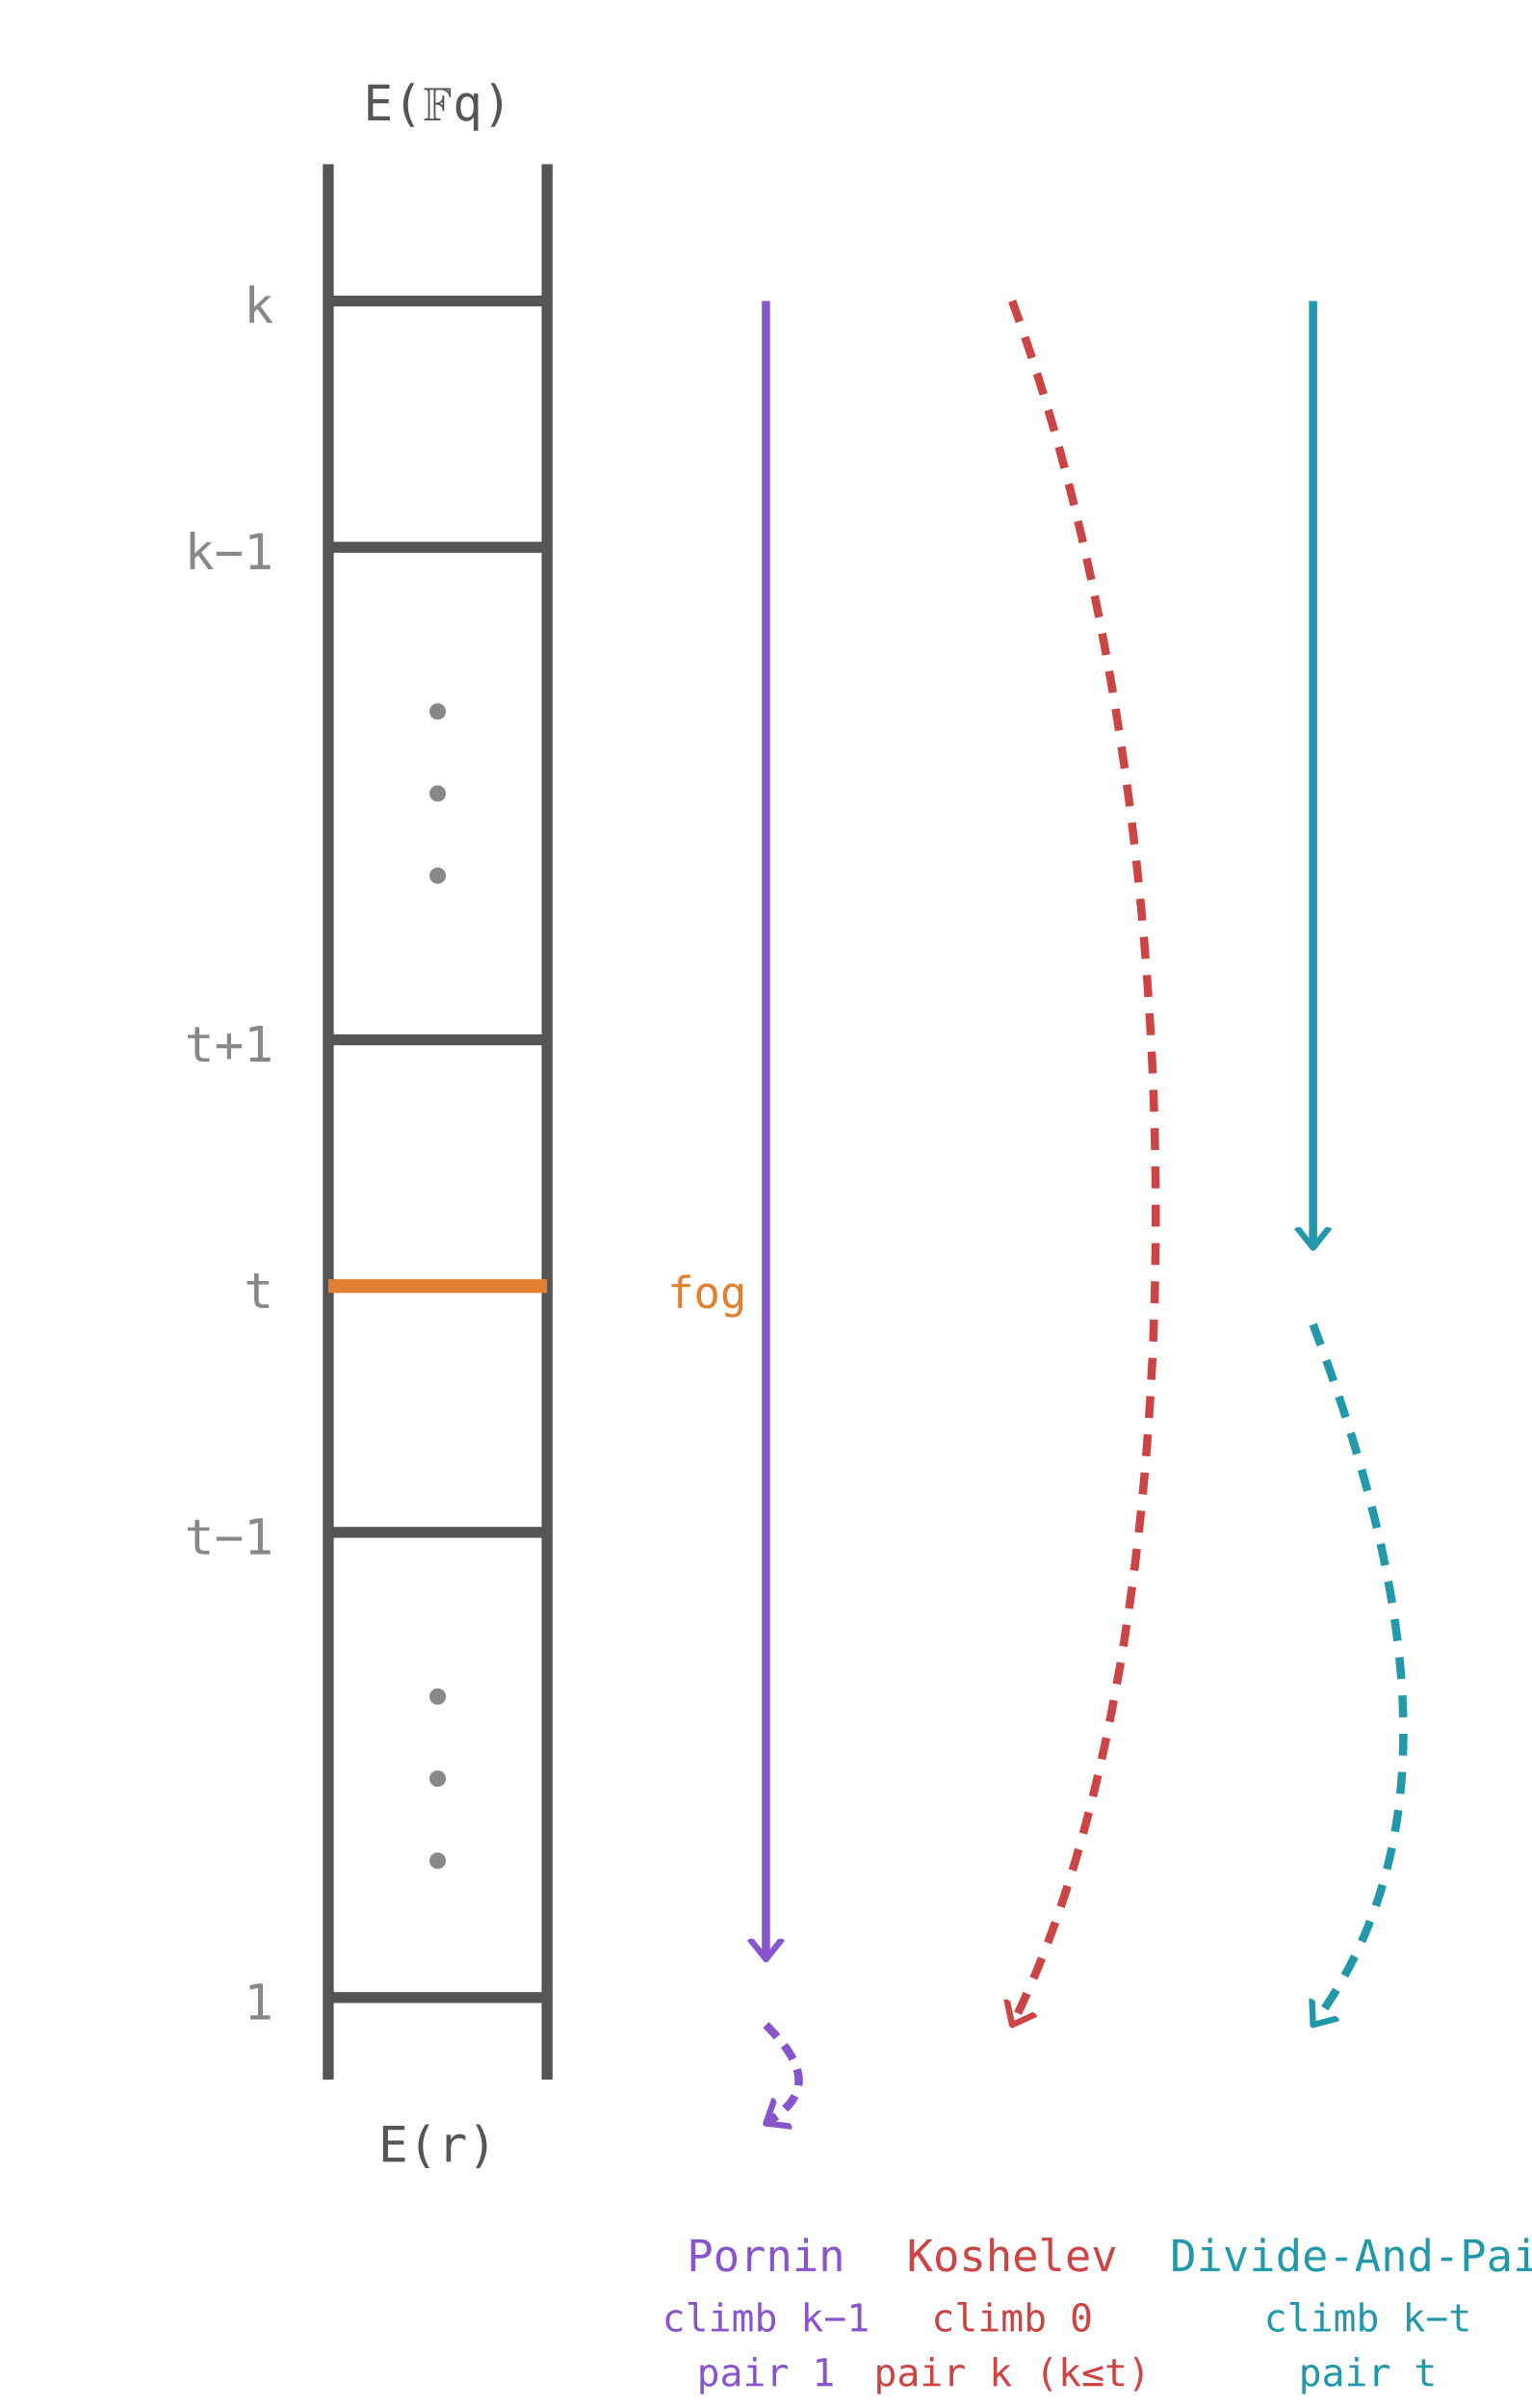
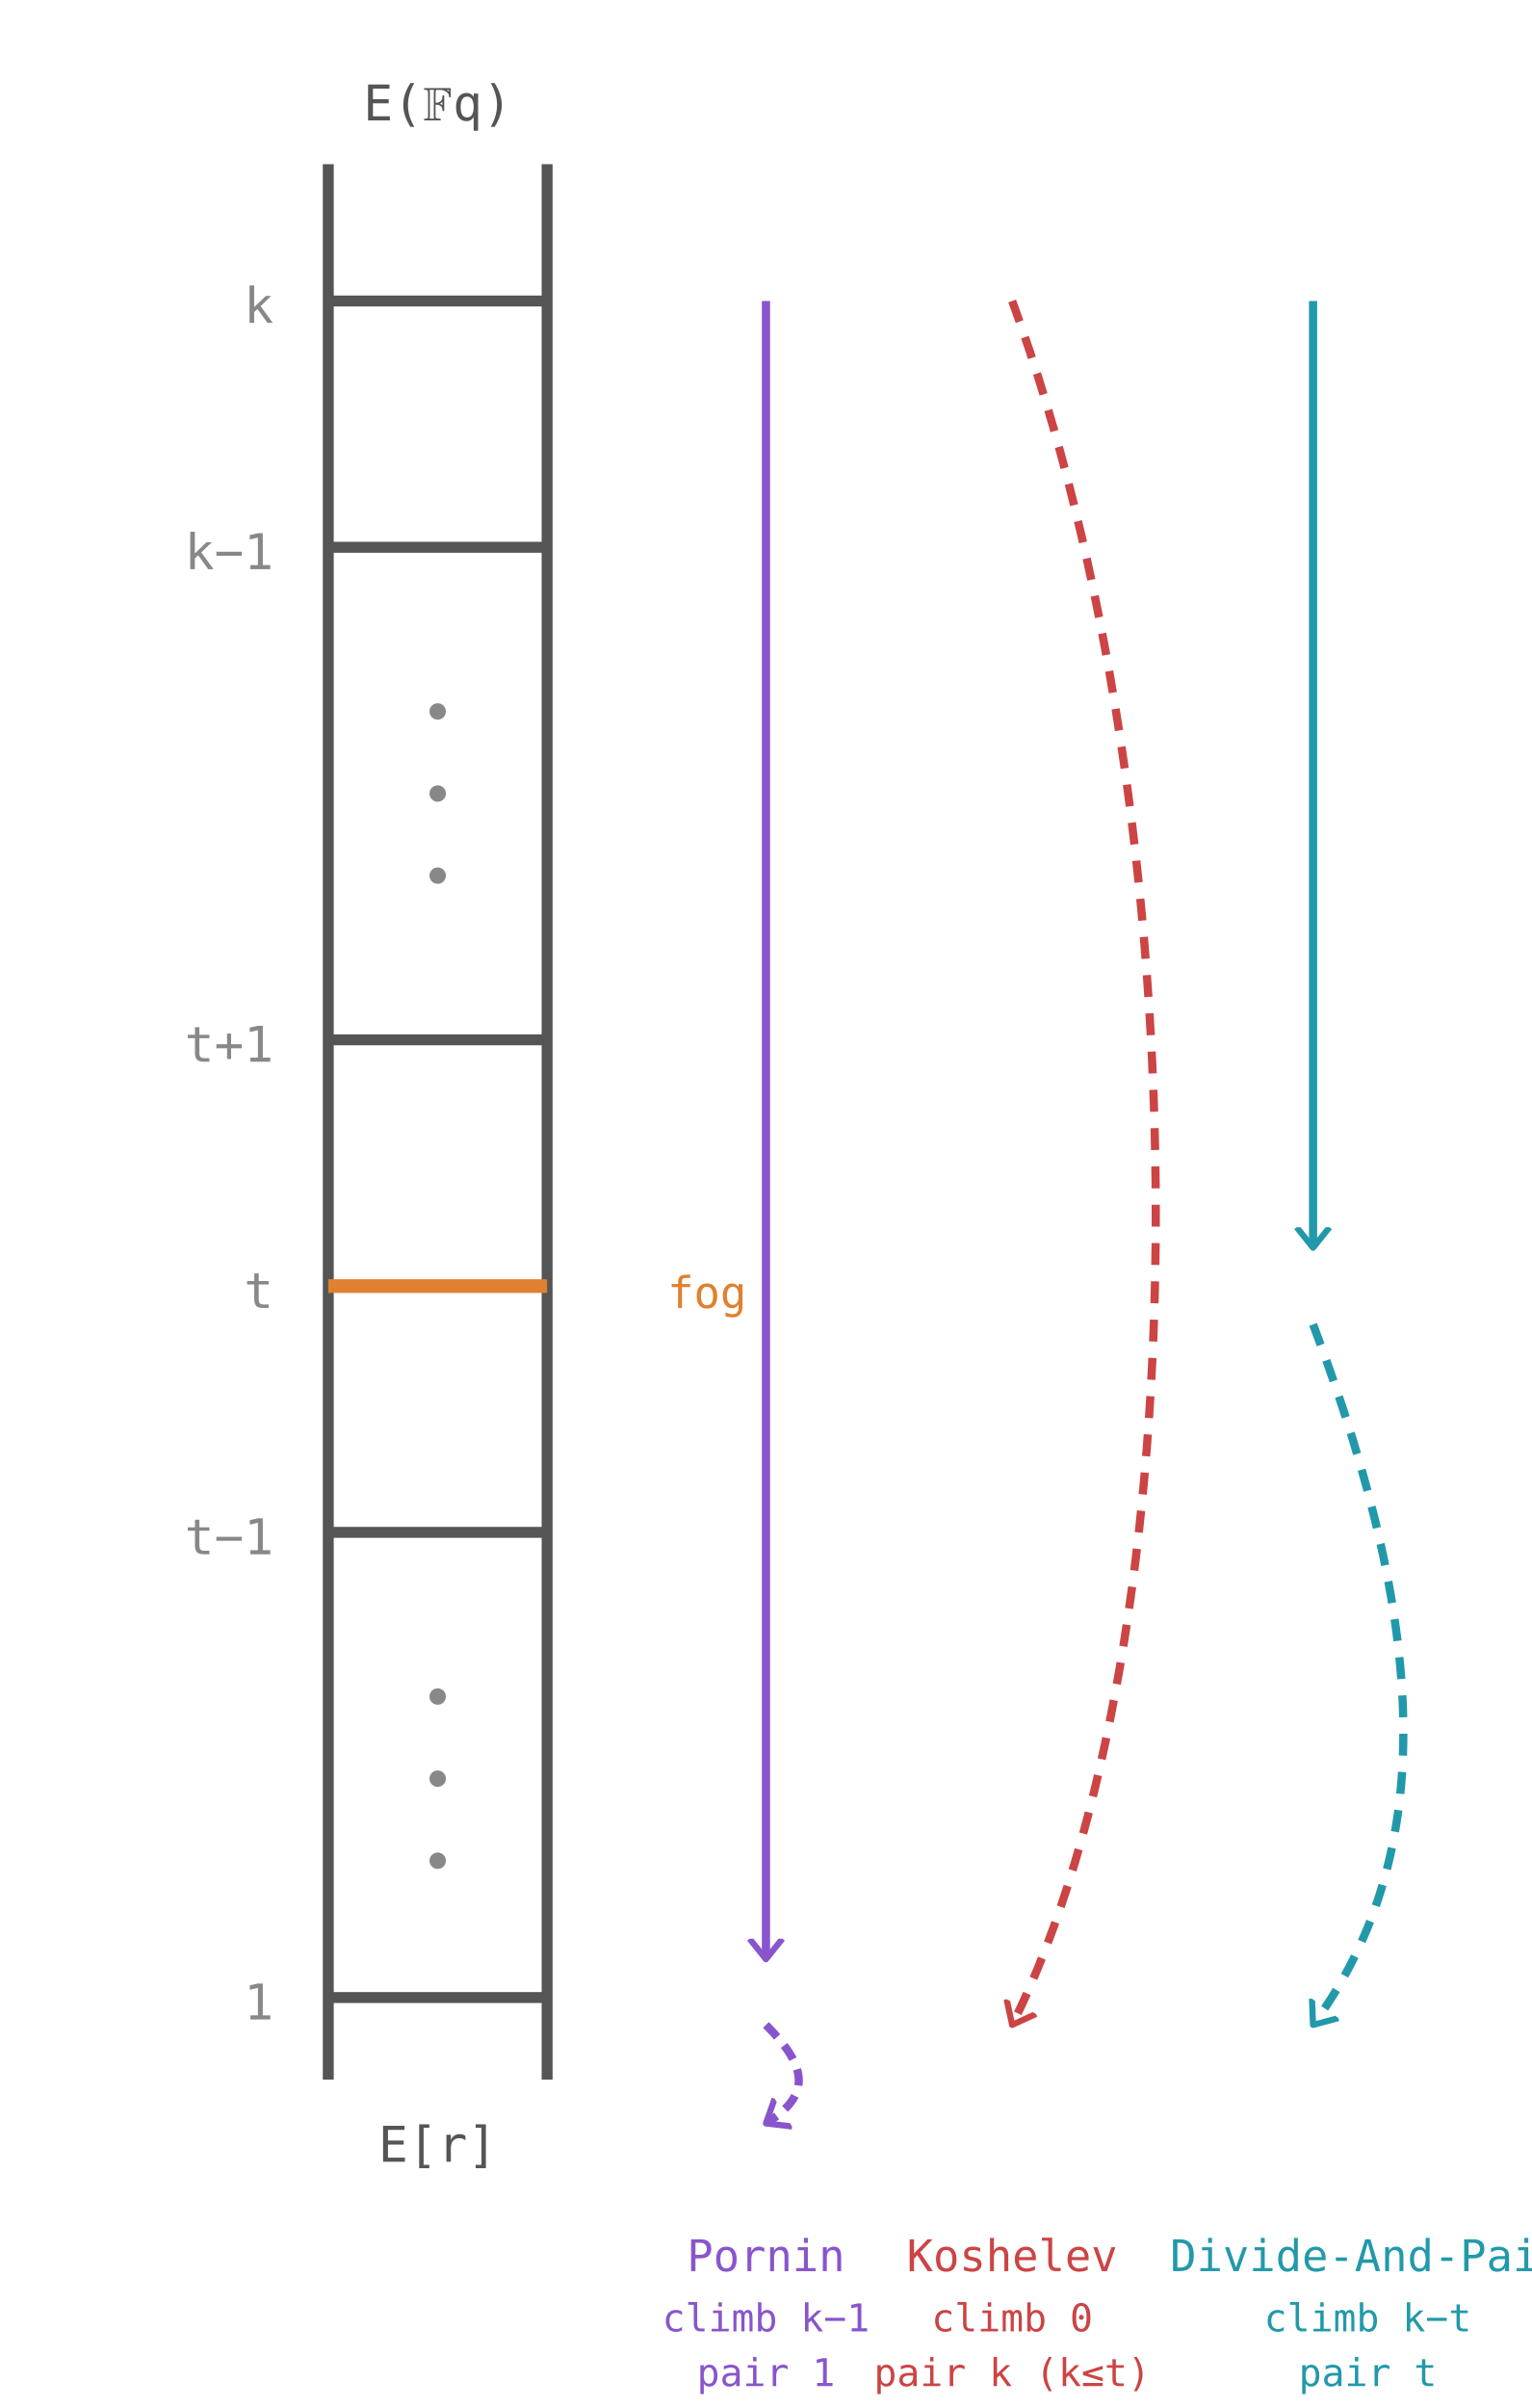
<svg xmlns="http://www.w3.org/2000/svg" viewBox="0 0 280 440">
  <defs>
    <marker id="ap" viewBox="0 0 10 10" refX="5" refY="5" markerWidth="5" markerHeight="5" orient="auto">
      <path d="M0 1L5 5L0 9" fill="none" stroke="#8855cc" stroke-width="1.5" stroke-linejoin="round" />
    </marker>
    <marker id="ab" viewBox="0 0 10 10" refX="5" refY="5" markerWidth="5" markerHeight="5" orient="auto">
      <path d="M0 1L5 5L0 9" fill="none" stroke="#cc4444" stroke-width="1.5" stroke-linejoin="round" />
    </marker>
    <marker id="at" viewBox="0 0 10 10" refX="5" refY="5" markerWidth="5" markerHeight="5" orient="auto">
      <path d="M0 1L5 5L0 9" fill="none" stroke="#2299aa" stroke-width="1.5" stroke-linejoin="round" />
    </marker>
  </defs>
  <line x1="60" y1="30" x2="60" y2="380" stroke="#555" stroke-width="2" />
  <line x1="100" y1="30" x2="100" y2="380" stroke="#555" stroke-width="2" />
  <line x1="60" y1="55" x2="100" y2="55" stroke="#555" stroke-width="2" />
  <line x1="60" y1="100" x2="100" y2="100" stroke="#555" stroke-width="2" />
  <circle cx="80" cy="130" r="1.5" fill="#888" />
  <circle cx="80" cy="145" r="1.5" fill="#888" />
  <circle cx="80" cy="160" r="1.5" fill="#888" />
  <line x1="60" y1="190" x2="100" y2="190" stroke="#555" stroke-width="2" />
  <line x1="60" y1="235" x2="100" y2="235" stroke="#e08030" stroke-width="2.5" />
  <line x1="60" y1="280" x2="100" y2="280" stroke="#555" stroke-width="2" />
  <circle cx="80" cy="310" r="1.5" fill="#888" />
  <circle cx="80" cy="325" r="1.5" fill="#888" />
  <circle cx="80" cy="340" r="1.5" fill="#888" />
  <line x1="60" y1="365" x2="100" y2="365" stroke="#555" stroke-width="2" />
  <text x="50" y="59" text-anchor="end" font-family="monospace" font-size="9" fill="#888">k</text>
  <text x="50" y="104" text-anchor="end" font-family="monospace" font-size="9" fill="#888">k−1</text>
  <text x="50" y="194" text-anchor="end" font-family="monospace" font-size="9" fill="#888">t+1</text>
  <text x="50" y="239" text-anchor="end" font-family="monospace" font-size="9" fill="#888">t</text>
  <text x="50" y="284" text-anchor="end" font-family="monospace" font-size="9" fill="#888">t−1</text>
  <text x="50" y="369" text-anchor="end" font-family="monospace" font-size="9" fill="#888">1</text>
  <text x="80" y="22" text-anchor="middle" font-family="monospace" font-size="9" fill="#555">E(𝔽q)</text>
-   <text x="80" y="395" text-anchor="middle" font-family="monospace" font-size="9" fill="#555">E(r)</text>
+   <text x="80" y="395" text-anchor="middle" font-family="monospace" font-size="9" fill="#555">E[r]</text>
  <text x="122" y="239" font-family="monospace" font-size="8" fill="#e08030">fog</text>
  <line x1="140" y1="55" x2="140" y2="358" stroke="#8855cc" stroke-width="1.5" marker-end="url(#ap)" />
  <path d="M140 370 C148 378 148 383 140 388" fill="none" stroke="#8855cc" stroke-width="1.5" stroke-dasharray="3 2" marker-end="url(#ap)" />
  <text x="140" y="415" text-anchor="middle" font-family="monospace" font-size="8" fill="#8855cc">Pornin</text>
  <text x="140" y="426" text-anchor="middle" font-family="monospace" font-size="7" fill="#8855cc">climb k−1</text>
  <text x="140" y="436" text-anchor="middle" font-family="monospace" font-size="7" fill="#8855cc">pair 1</text>
  <path d="M185 55 C220 150 220 300 185 370" fill="none" stroke="#cc4444" stroke-width="1.5" stroke-dasharray="4 3" marker-end="url(#ab)" />
  <text x="185" y="415" text-anchor="middle" font-family="monospace" font-size="8" fill="#cc4444">Koshelev</text>
  <text x="185" y="426" text-anchor="middle" font-family="monospace" font-size="7" fill="#cc4444">climb 0</text>
  <text x="185" y="436" text-anchor="middle" font-family="monospace" font-size="7" fill="#cc4444">pair k (k≤t)</text>
  <line x1="240" y1="55" x2="240" y2="228" stroke="#2299aa" stroke-width="1.5" marker-end="url(#at)" />
  <path d="M240 242 C262 300 262 340 240 370" fill="none" stroke="#2299aa" stroke-width="1.5" stroke-dasharray="4 3" marker-end="url(#at)" />
  <text x="250" y="415" text-anchor="middle" font-family="monospace" font-size="8" fill="#2299aa">Divide-And-Pair</text>
  <text x="250" y="426" text-anchor="middle" font-family="monospace" font-size="7" fill="#2299aa">climb k−t</text>
  <text x="250" y="436" text-anchor="middle" font-family="monospace" font-size="7" fill="#2299aa">pair t</text>
</svg>
